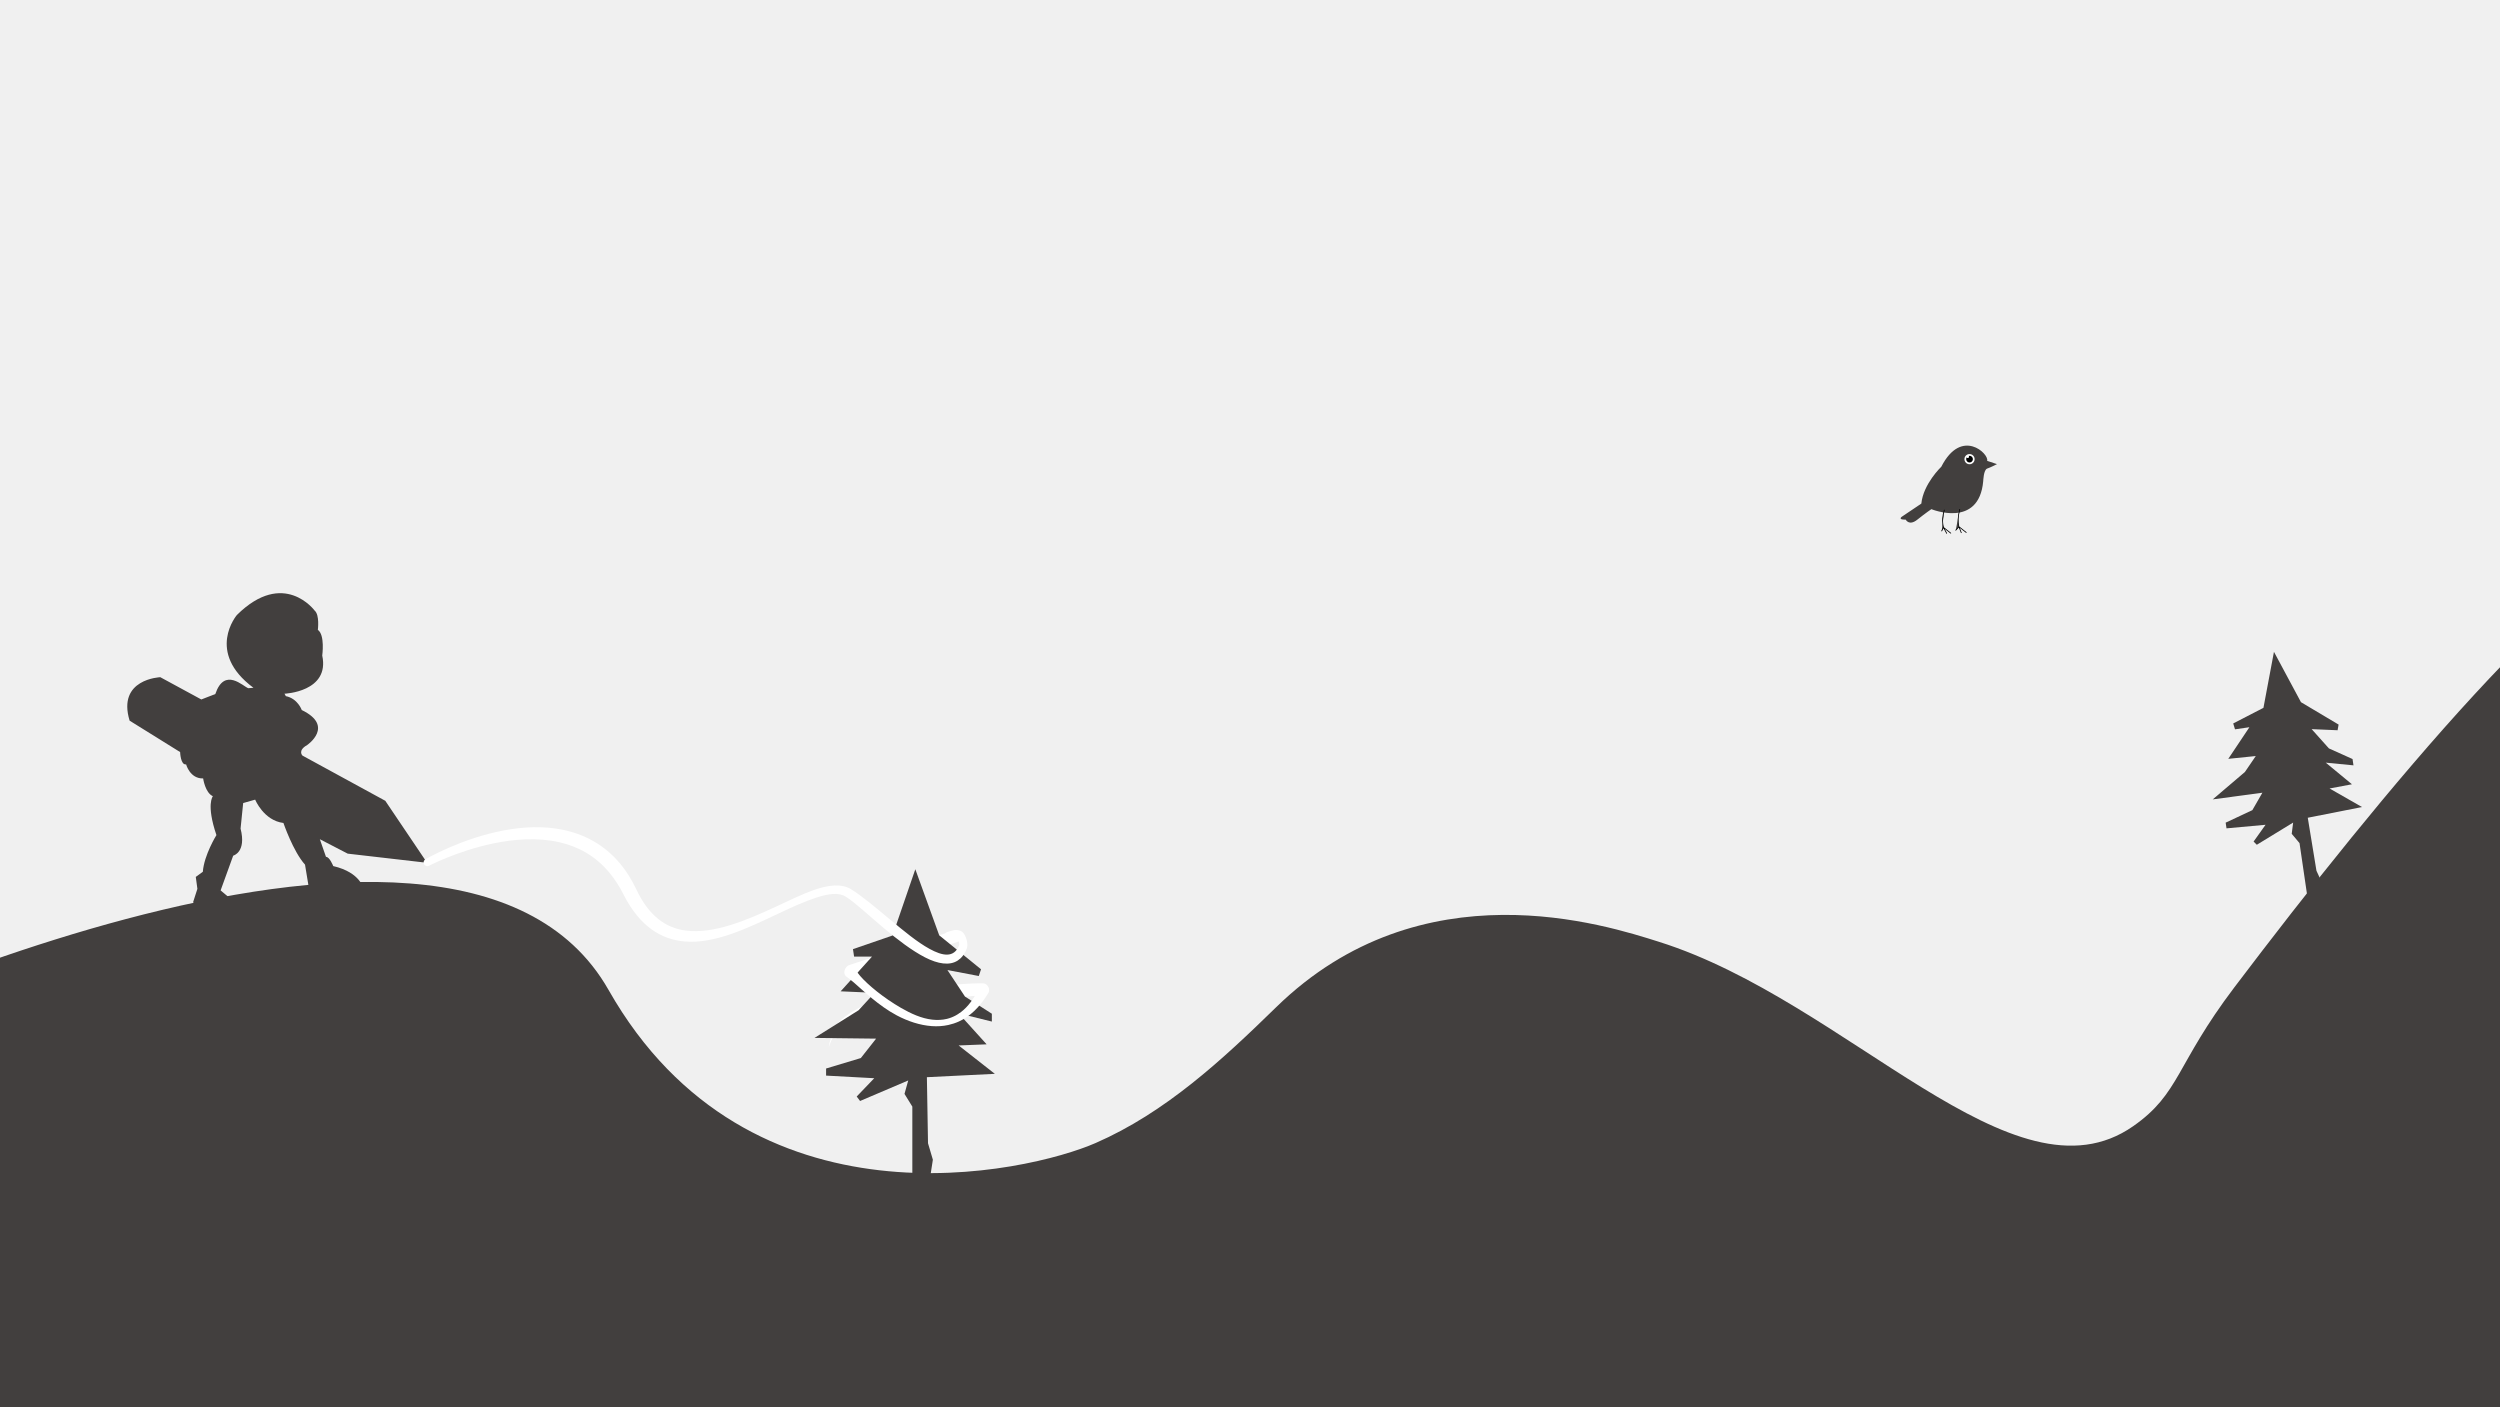
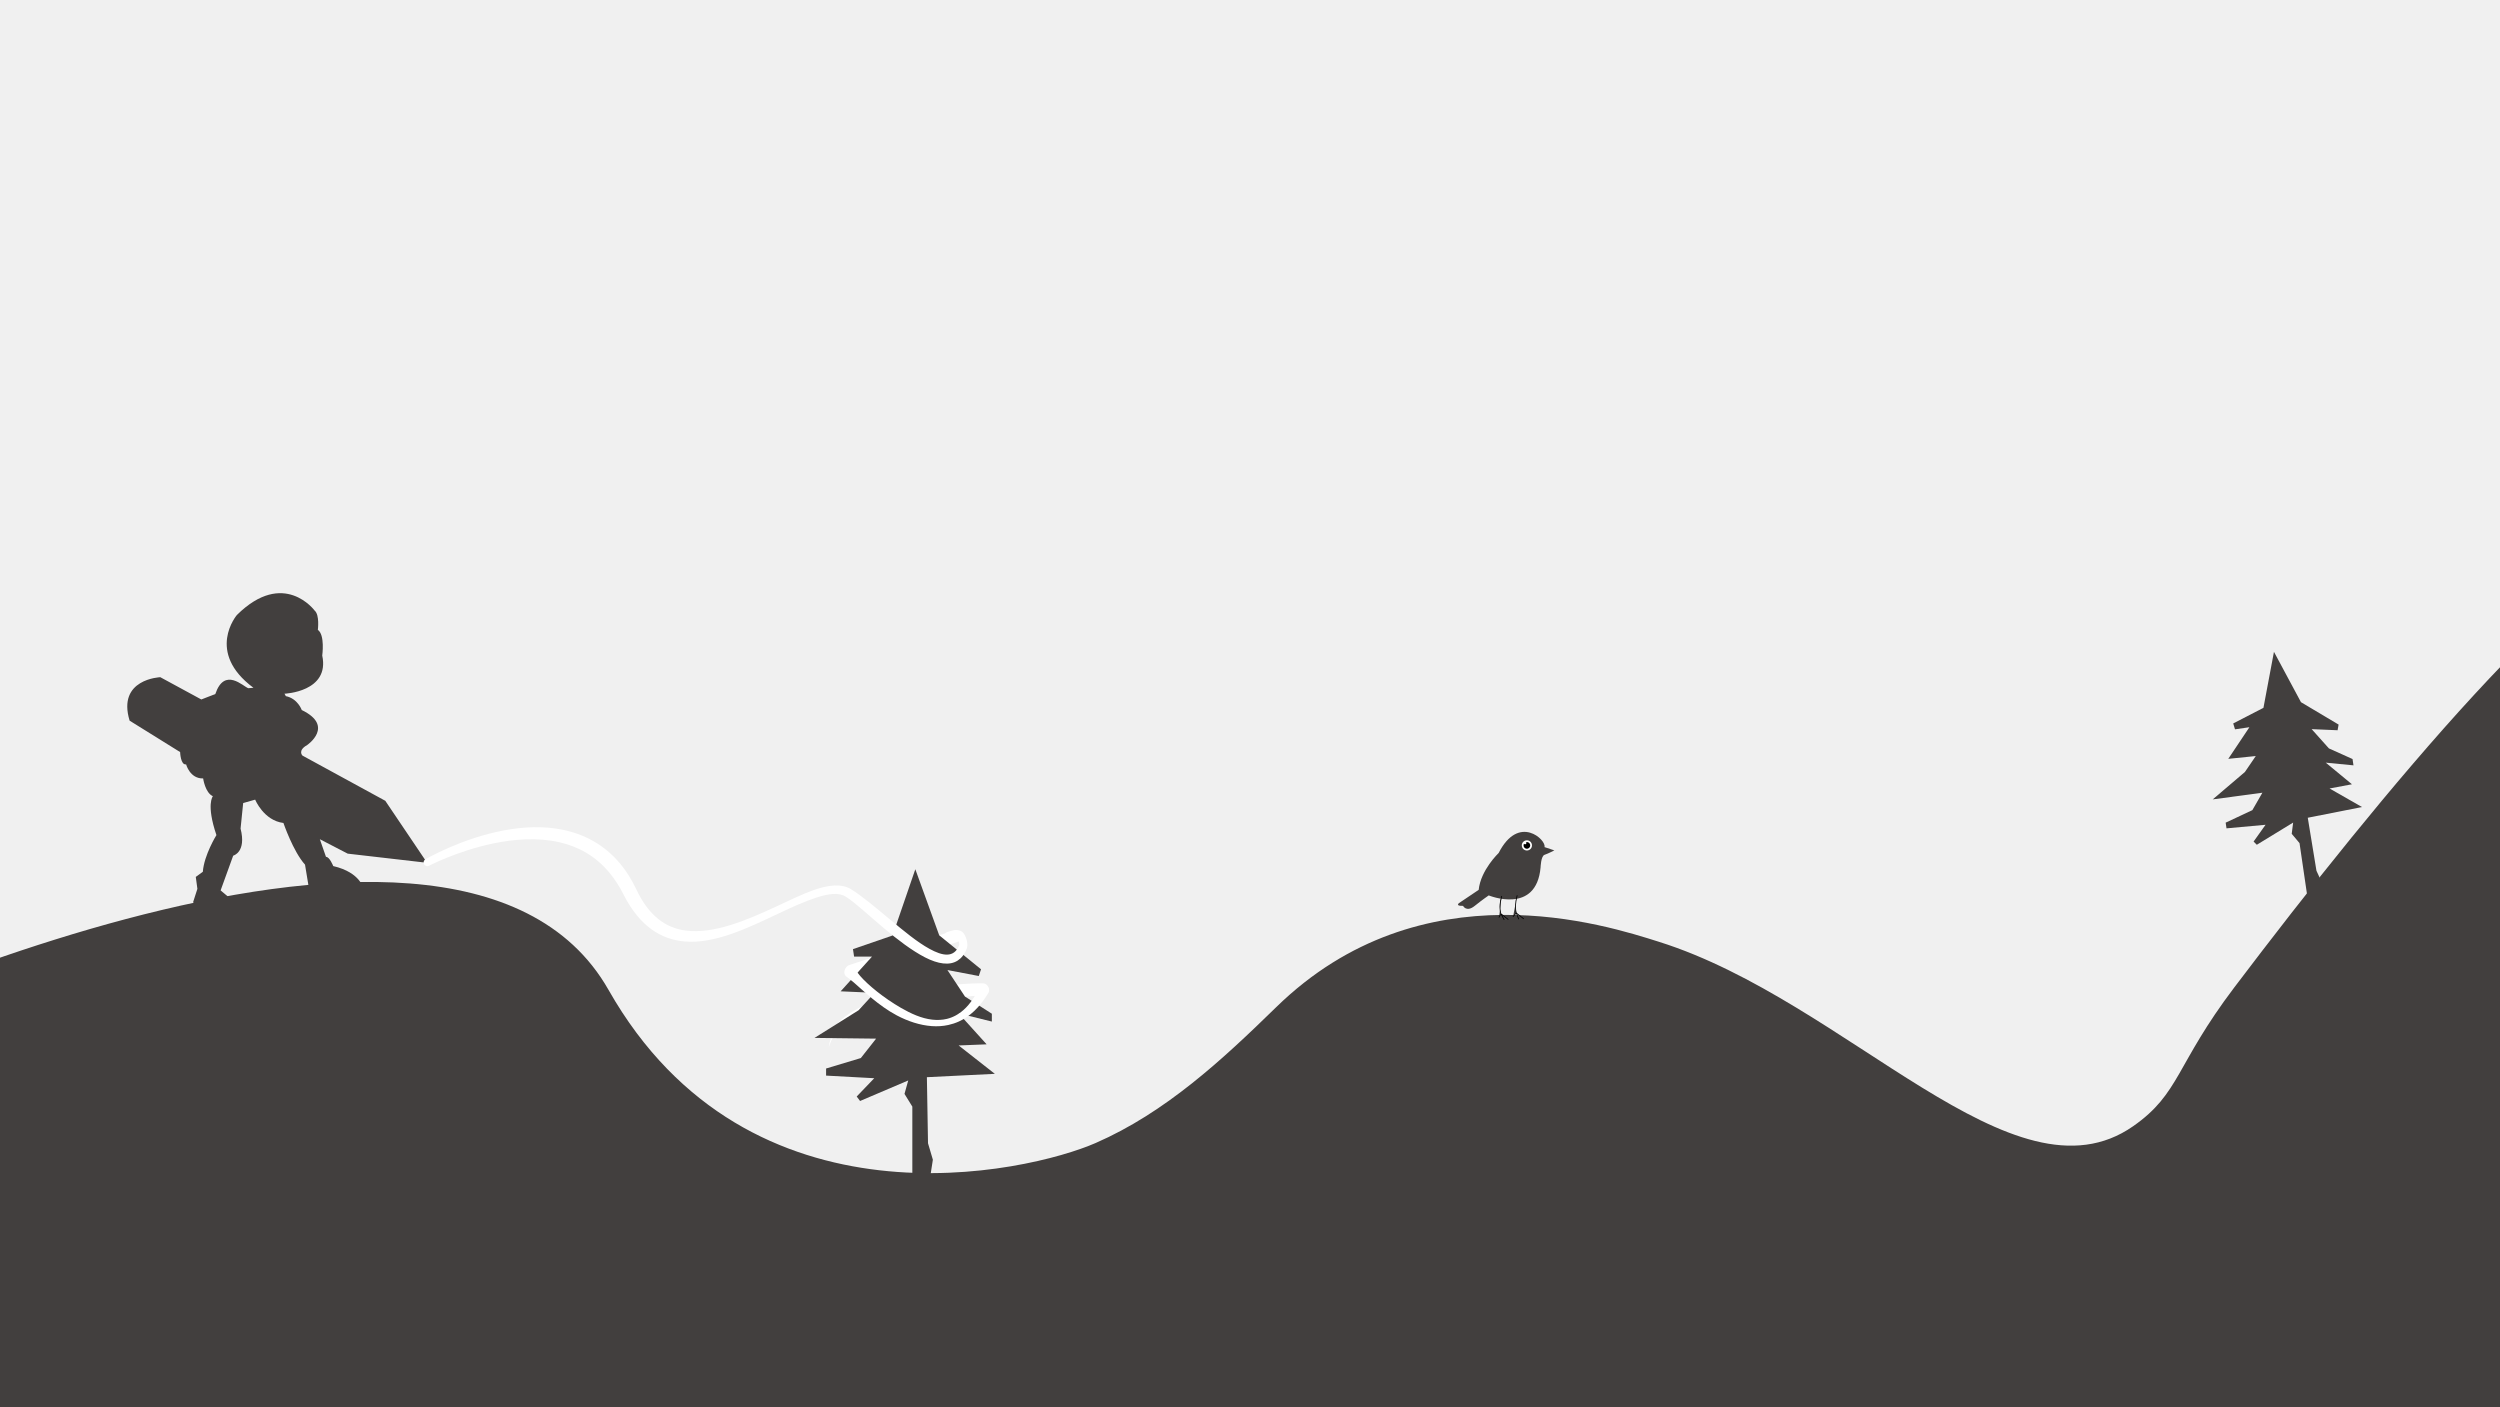
<svg xmlns="http://www.w3.org/2000/svg" width="100%" height="100%" viewBox="0 0 2560 1440" version="1.1" xml:space="preserve" style="fill-rule:evenodd;clip-rule:evenodd;stroke-linecap:round;stroke-linejoin:round;stroke-miterlimit:1.5;">
  <path d="M1006.15,1006.9c-0,-0 -7.673,-0.107 -19.676,0.688c-8.111,0.538 -18.204,1.523 -29.228,3.079c-22.962,3.241 -50.014,8.819 -71.618,18.554c-6.972,3.142 -13.366,6.743 -18.887,10.801c-3.756,2.76 -7.158,5.668 -9.978,8.884c-2.056,2.345 -4.469,4.507 -5.287,7.354c-0.573,1.994 0.007,3.127 -0.064,5.165c-0.008,0.244 -0.032,0.441 -0.096,0.676c-0.499,1.858 -1.367,3.561 -1.826,5.42l-0.84,4.917l1.668,-4.633c0.74,-1.663 1.288,-3.503 2.608,-4.768c1.553,-1.49 3.259,-1.07 5.026,-2.373c0.806,-0.594 1.364,-1.459 2.069,-2.197c5.421,-5.669 12.719,-10.296 21.181,-14.355c7.552,-3.623 15.976,-6.758 24.835,-9.419c19.756,-5.933 41.546,-9.536 59.775,-11.74c7.519,-0.909 14.432,-1.583 20.341,-2.143c12.338,-1.17 20.299,-1.677 20.299,-1.677c3.375,-0.083 6.048,-2.892 5.965,-6.268c-0.083,-3.375 -2.892,-6.048 -6.267,-5.965Z" style="fill:#fff;" />
  <path d="M978.806,958.577l-107.26,35.494" style="fill:none;stroke:#fff;stroke-width:12.24px;" />
  <path d="M-244.212,1080.89c0,-0 706.447,-350.518 867.389,-67.166c143.821,253.213 429.578,186.927 498.729,156.732c71.629,-31.277 129.572,-85.073 184.92,-139.11c149.096,-145.561 337.653,-84.057 392.044,-66.909c193.75,61.083 363.031,274.326 485.546,188.753c47.888,-33.449 43.43,-62.716 103.444,-141.989c299.512,-395.631 810.96,-985.85 335.081,373.33l-81.176,240.5l-2989.41,8.746l203.435,-552.887" style="fill:#423f3e;" />
  <path d="M184.452,770.129c-0,0 0.394,13.533 6.118,12.589c0,-0 3.91,14.79 17.443,14.396c-0,-0 2.061,14.728 9.984,18.199c-0,-0 -7.108,8.155 3.629,39.827c-0,0 -12.702,20.47 -13.924,37.577l-7.222,5.234l1.649,12.223l-4.375,13.585l8.203,14.082c0,0 33.823,-13.296 37.456,-11.323l-17.501,-14.754l12.876,-35.567c0,0 13.777,-3.374 7.558,-27.707l2.667,-26.165l12.287,-3.497c-0,0 8.667,21.356 28.931,23.894c0,0 9.966,29.227 22.104,42.661l4.367,26.475c-0,-0 38.292,22.717 55.68,-1.098c-0,-0 -2.475,-17.233 -31.137,-23.898c-0,-0 -3.799,-9.664 -7.436,-9.431l-6.288,-18.074l28.529,14.773l81.296,9.377l-42.814,-63.5l-84.81,-46.283c-0,-0 -5.253,-5.106 4.831,-10.812c0,0 28.409,-19.386 -5.543,-35.837c0,0 -4.153,-11.81 -16.31,-14.215l-1.397,-2.5c0,0 46.656,-1.815 38.672,-39.086c-0,-0 2.947,-21.117 -4.492,-26.288c0,0 1.972,-15.331 -3.27,-19.735c-0,0 -31.633,-42.953 -79.609,4.475c0,-0 -32.421,37.92 16.898,74.548l-5.192,0.46c-5.156,-1.596 -24.35,-22.139 -33.828,5.956l-14.325,5.561l-42.005,-22.802c0,-0 -44.511,1.65 -31.421,44.509l51.721,32.171Z" style="fill:#423f3e;" />
  <path d="M934.228,1208.85l0,-75.698l-8.028,-12.999l3.823,-13.763l-49.318,21.027l-3.441,-4.587l17.968,-18.734l-49.318,-2.676l0,-7.264l35.555,-10.705l15.675,-19.88l-63.081,-0.764l45.112,-28.291l16.44,-17.874l-34.791,-1.529l32.115,-35.555l-18.351,0l-1.147,-7.646l40.525,-13.954l23.321,-67.861l24.468,67.669l42.819,34.791l-2.294,6.881l-32.114,-6.117l17.968,27.145l27.527,17.586l-0,8.028l-34.026,-8.41l28.673,31.731l-28.673,1.147l37.084,29.056l-69.581,3.441l1.147,67.669l4.97,16.822l-3.44,22.174c-0,-0 -21.028,2.867 -17.587,-0.86Z" style="fill:#423f3e;" />
  <path d="M2363.63,924.237l-8.919,-60.889l-7.99,-9.51l1.454,-11.521l-37.193,22.725l-3.308,-3.285l12.246,-17.186l-39.986,3.659l-0.856,-5.843l27.338,-12.8l10.266,-17.838l-50.831,6.818l32.954,-28.073l11.118,-16.313l-28.165,2.869l21.642,-32.384l-14.761,2.163l-1.823,-6.016l30.953,-15.999l10.763,-57.333l27.655,51.548l38.541,22.939l-1.034,5.806l-26.553,-1.137l17.652,19.717l24.214,10.903l0.946,6.458l-28.36,-2.756l26.803,22.145l-22.929,4.301l33.253,19.002l-55.563,10.967l8.896,54.296l5.979,12.945l-0.154,18.242c-0,0 -16.576,4.784 -14.248,1.38Z" style="fill:#423f3e;" />
  <path d="M439.427,886.48c0,0 28.826,-15.078 65.615,-22.78c21.245,-4.447 45.166,-6.366 67.725,-1.257c19.034,4.31 36.971,13.824 51.487,31.459c5.25,6.379 10.133,13.754 14.393,22.379c16.632,32.588 38.391,45.575 62.118,47.765c30.894,2.851 65.331,-13.867 96.403,-28.605c13.826,-6.559 27.046,-12.498 38.691,-16.27c12.51,-4.053 23.065,-5.636 30.469,-0.836c9.975,6.453 23.666,19.408 38.598,31.981c13.976,11.768 28.992,23.2 42.224,29.997c13.309,6.837 25.218,8.704 33.565,3.275c3.813,-2.48 7.068,-6.452 9.321,-12.444c0.498,-1.325 0.772,-4.006 0.185,-7.064c-0.528,-2.749 -1.63,-5.853 -3.428,-8.317c-1.44,-1.974 -3.624,-3.088 -6.305,-3.3c-3.381,-0.267 -7.745,1.007 -10.511,1.946c-1.999,0.653 -3.092,2.807 -2.439,4.806c0.652,1.999 2.806,3.092 4.805,2.439c1.25,-0.399 2.908,-0.928 4.595,-1.23c0.8,-0.144 1.608,-0.219 2.36,-0.198c0.379,0.011 0.783,-0.153 0.968,0.122c0.665,0.983 1.111,2.139 1.435,3.27c0.534,1.862 0.827,3.671 0.513,4.423c-5.507,13.234 -17.017,10.904 -30.444,3.558c-12.513,-6.847 -26.412,-18.396 -39.871,-29.608c-15.394,-12.822 -30.194,-25.248 -40.626,-31.558c-9.43,-5.692 -22.547,-4.459 -38.032,0.981c-11.795,4.144 -25.045,10.718 -39.236,17.266c-29.538,13.63 -62.893,27.988 -91.995,24.19c-20,-2.61 -37.672,-14.661 -50.711,-42.752c-4.691,-9.769 -10.013,-18.212 -15.952,-25.378c-16.772,-20.236 -37.81,-30.833 -59.834,-35.217c-19.463,-3.874 -39.76,-2.836 -58.677,0.645c-44.424,8.175 -81.108,29.649 -81.108,29.649c-1.839,1.021 -2.503,3.342 -1.482,5.181c1.021,1.839 3.342,2.503 5.181,1.482Z" style="fill:#fff;" />
  <path d="M866.123,999.607c0,0 3.244,2.232 8.25,6.515c9.439,8.074 24.967,23.553 43.905,33.62c11.356,6.036 23.717,10.112 35.817,10.993c5.724,0.417 11.395,0.084 16.988,-1.146c3.671,-0.807 7.299,-1.985 10.895,-3.619c10.779,-4.897 21.086,-14.039 30.239,-29.406c0.844,-1.581 0.846,-3.478 0.006,-5.061c-0.84,-1.583 -2.412,-2.645 -4.194,-2.833c-0,-0 -4.151,-0.671 -8.747,-0.956c-2.09,-0.13 -4.258,-0.126 -6.2,-0.012c-3.358,0.357 -5.795,3.373 -5.437,6.731c0.357,3.358 3.373,5.794 6.731,5.437c1.283,-0.201 2.701,-0.334 4.105,-0.413c-5.773,9.704 -12.354,16.302 -19.621,20.269c-2.989,1.631 -6.067,2.845 -9.217,3.603c-4.895,1.176 -9.931,1.351 -14.946,0.801c-11.056,-1.213 -21.936,-6.204 -32.149,-12.096c-17.741,-10.235 -33.848,-23.547 -41.613,-32.514c-4.011,-4.632 -5.625,-7.996 -5.625,-7.996c-2.231,-2.536 -6.1,-2.783 -8.636,-0.552c-2.535,2.23 -2.782,6.1 -0.551,8.635Zm-0,-0c-0,-0 -0,-0 -0,-0l-0,-0Z" style="fill:#fff;" />
  <g>
-     <path d="M1977.73,521.376c0,-0 48.774,20.2 53.091,-28.728c0,0 0.358,-11.607 4.042,-12.828c3.685,-1.222 10.056,-4.561 10.056,-4.561l-10.091,-3.349c2.302,-7.047 -26.286,-34.404 -46.923,6.011c-0,-0 -18.407,17.482 -20.46,37.761l-20.122,13.534c-0,0 -4.214,3.15 4.099,2.848c-0,-0 3.391,6.879 11.889,0.089c8.498,-6.791 14.419,-10.777 14.419,-10.777Z" style="fill:#423f3e;" />
-     <path d="M2006.78,521.587c-1.904,7.285 -2.091,13.14 -0.823,17.783l7.447,5.878l-7.447,-5.878l2.385,6.134l-2.385,-6.134l-3.258,3.602" style="fill:#423f3e;stroke:#000;stroke-width:0.82px;" />
-     <path d="M1990.96,522.303c-1.737,5.717 -2.429,11.584 -0.823,17.783l7.447,5.879l-7.447,-5.879l3.286,6.086l-3.286,-6.086l-1.832,3.629" style="fill:#423f3e;stroke:#000;stroke-width:0.82px;" />
-     <path d="M2017.54,464.994c-2.852,-0.412 -5.503,1.569 -5.915,4.422c-0.412,2.852 1.569,5.503 4.422,5.915c2.852,0.412 5.503,-1.569 5.915,-4.422c0.412,-2.852 -1.569,-5.503 -4.422,-5.915Z" style="fill:#fff;" />
-     <path d="M2017.29,466.761c-1.877,-0.271 -3.621,1.033 -3.893,2.91c-0.271,1.877 1.033,3.622 2.91,3.893c1.877,0.271 3.621,-1.033 3.893,-2.91c0.271,-1.877 -1.033,-3.621 -2.91,-3.893Z" />
-     <path d="M2015.16,466.455c-0.707,-0.102 -1.363,0.389 -1.465,1.095c-0.102,0.706 0.388,1.363 1.095,1.465c0.706,0.102 1.363,-0.389 1.465,-1.095c0.102,-0.707 -0.389,-1.363 -1.095,-1.465Z" style="fill:#fff;" />
+     <path d="M1524.46,916.901c-0,-0 48.774,20.2 53.09,-28.728c0,-0 0.358,-11.607 4.043,-12.828c3.684,-1.222 10.055,-4.561 10.055,-4.561l-10.09,-3.35c2.301,-7.046 -26.287,-34.404 -46.924,6.012c0,-0 -18.407,17.482 -20.46,37.761l-20.122,13.534c0,-0 -4.213,3.15 4.099,2.847c0,0 3.391,6.88 11.889,0.09c8.499,-6.791 14.42,-10.777 14.42,-10.777Z" style="fill:#423f3e;" />
+     <path d="M1553.51,917.112c-1.905,7.285 -2.092,13.14 -0.823,17.782l7.446,5.879l-7.446,-5.879l2.385,6.135l-2.385,-6.135l-3.259,3.602" style="fill:#423f3e;stroke:#000;stroke-width:0.82px;" />
+     <path d="M1537.7,917.828c-1.737,5.716 -2.429,11.584 -0.823,17.783l7.446,5.879l-7.446,-5.879l3.285,6.086l-3.285,-6.086l-1.832,3.629" style="fill:#423f3e;stroke:#000;stroke-width:0.82px;" />
+     <path d="M1564.28,860.519c-2.853,-0.412 -5.503,1.569 -5.915,4.422c-0.413,2.852 1.569,5.503 4.421,5.915c2.853,0.412 5.503,-1.569 5.915,-4.422c0.412,-2.852 -1.569,-5.503 -4.421,-5.915Z" style="fill:#fff;" />
+     <path d="M1564.02,862.286c-1.877,-0.271 -3.621,1.033 -3.892,2.91c-0.271,1.877 1.032,3.621 2.909,3.893c1.878,0.271 3.622,-1.033 3.893,-2.91c0.271,-1.877 -1.032,-3.622 -2.91,-3.893Z" />
+     <path d="M1561.9,861.98c-0.706,-0.102 -1.363,0.388 -1.465,1.095c-0.102,0.706 0.389,1.363 1.095,1.465c0.707,0.102 1.363,-0.389 1.465,-1.095c0.102,-0.707 -0.388,-1.363 -1.095,-1.465Z" style="fill:#fff;" />
  </g>
</svg>
